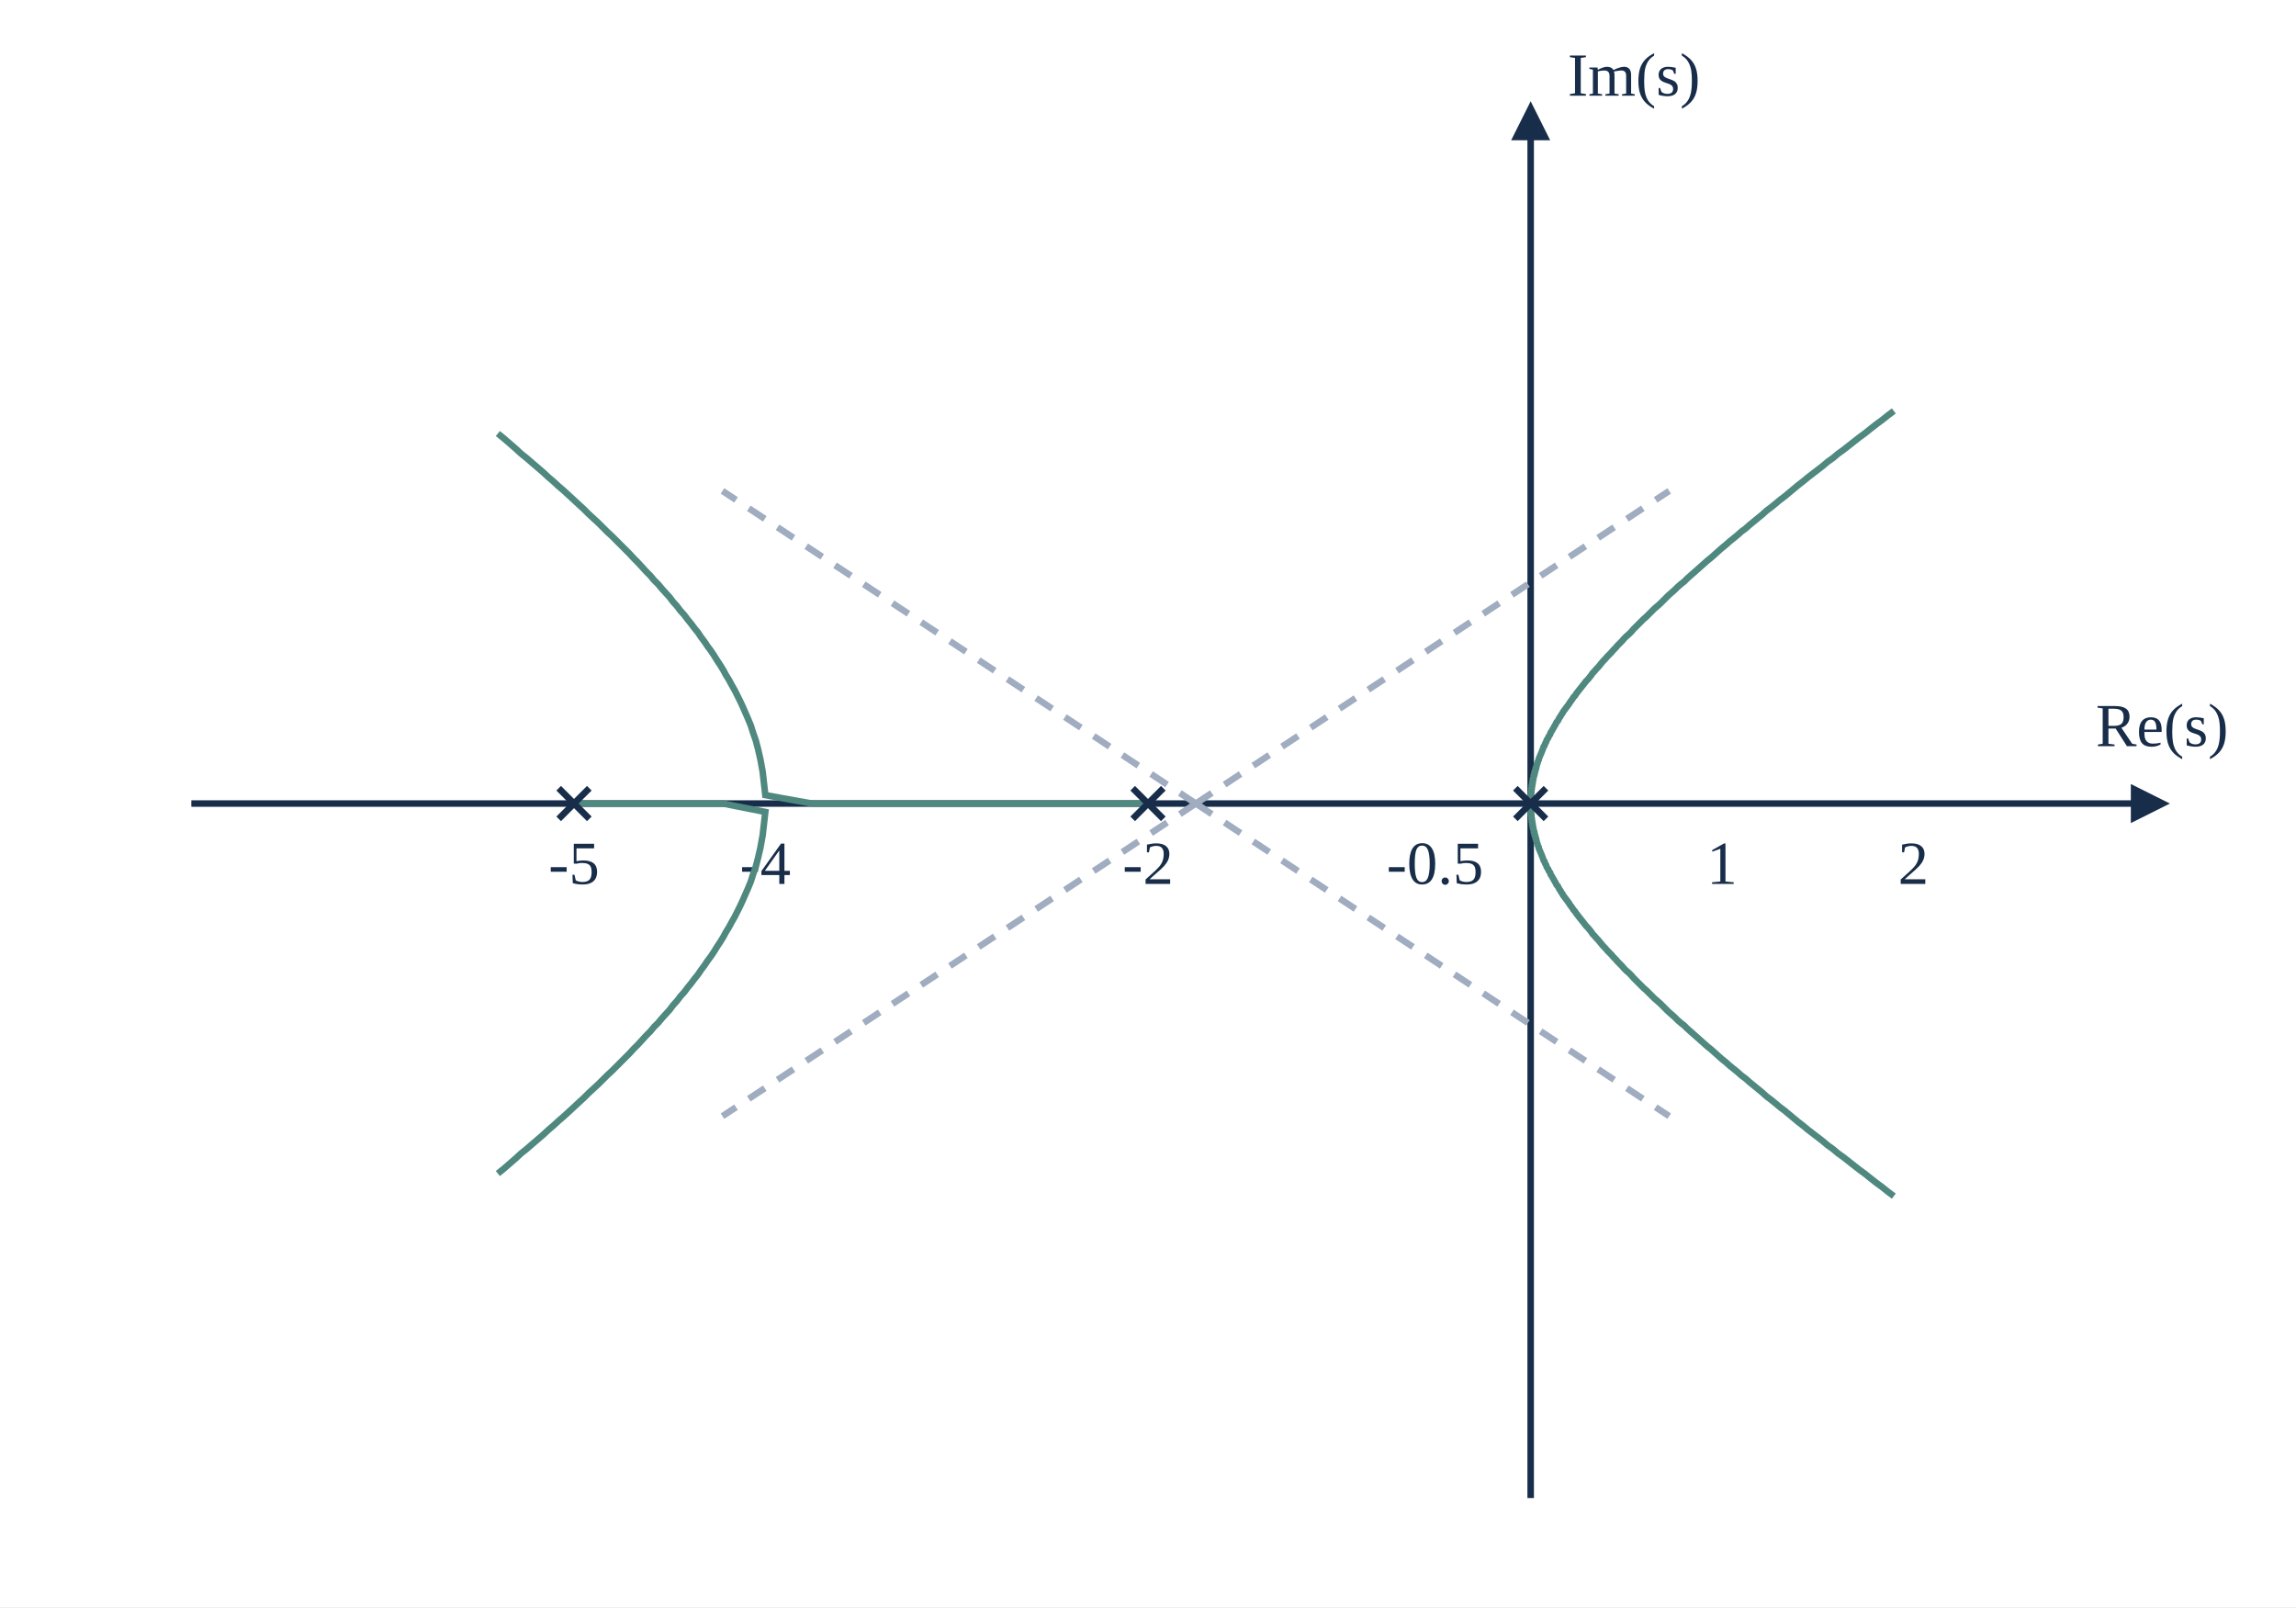
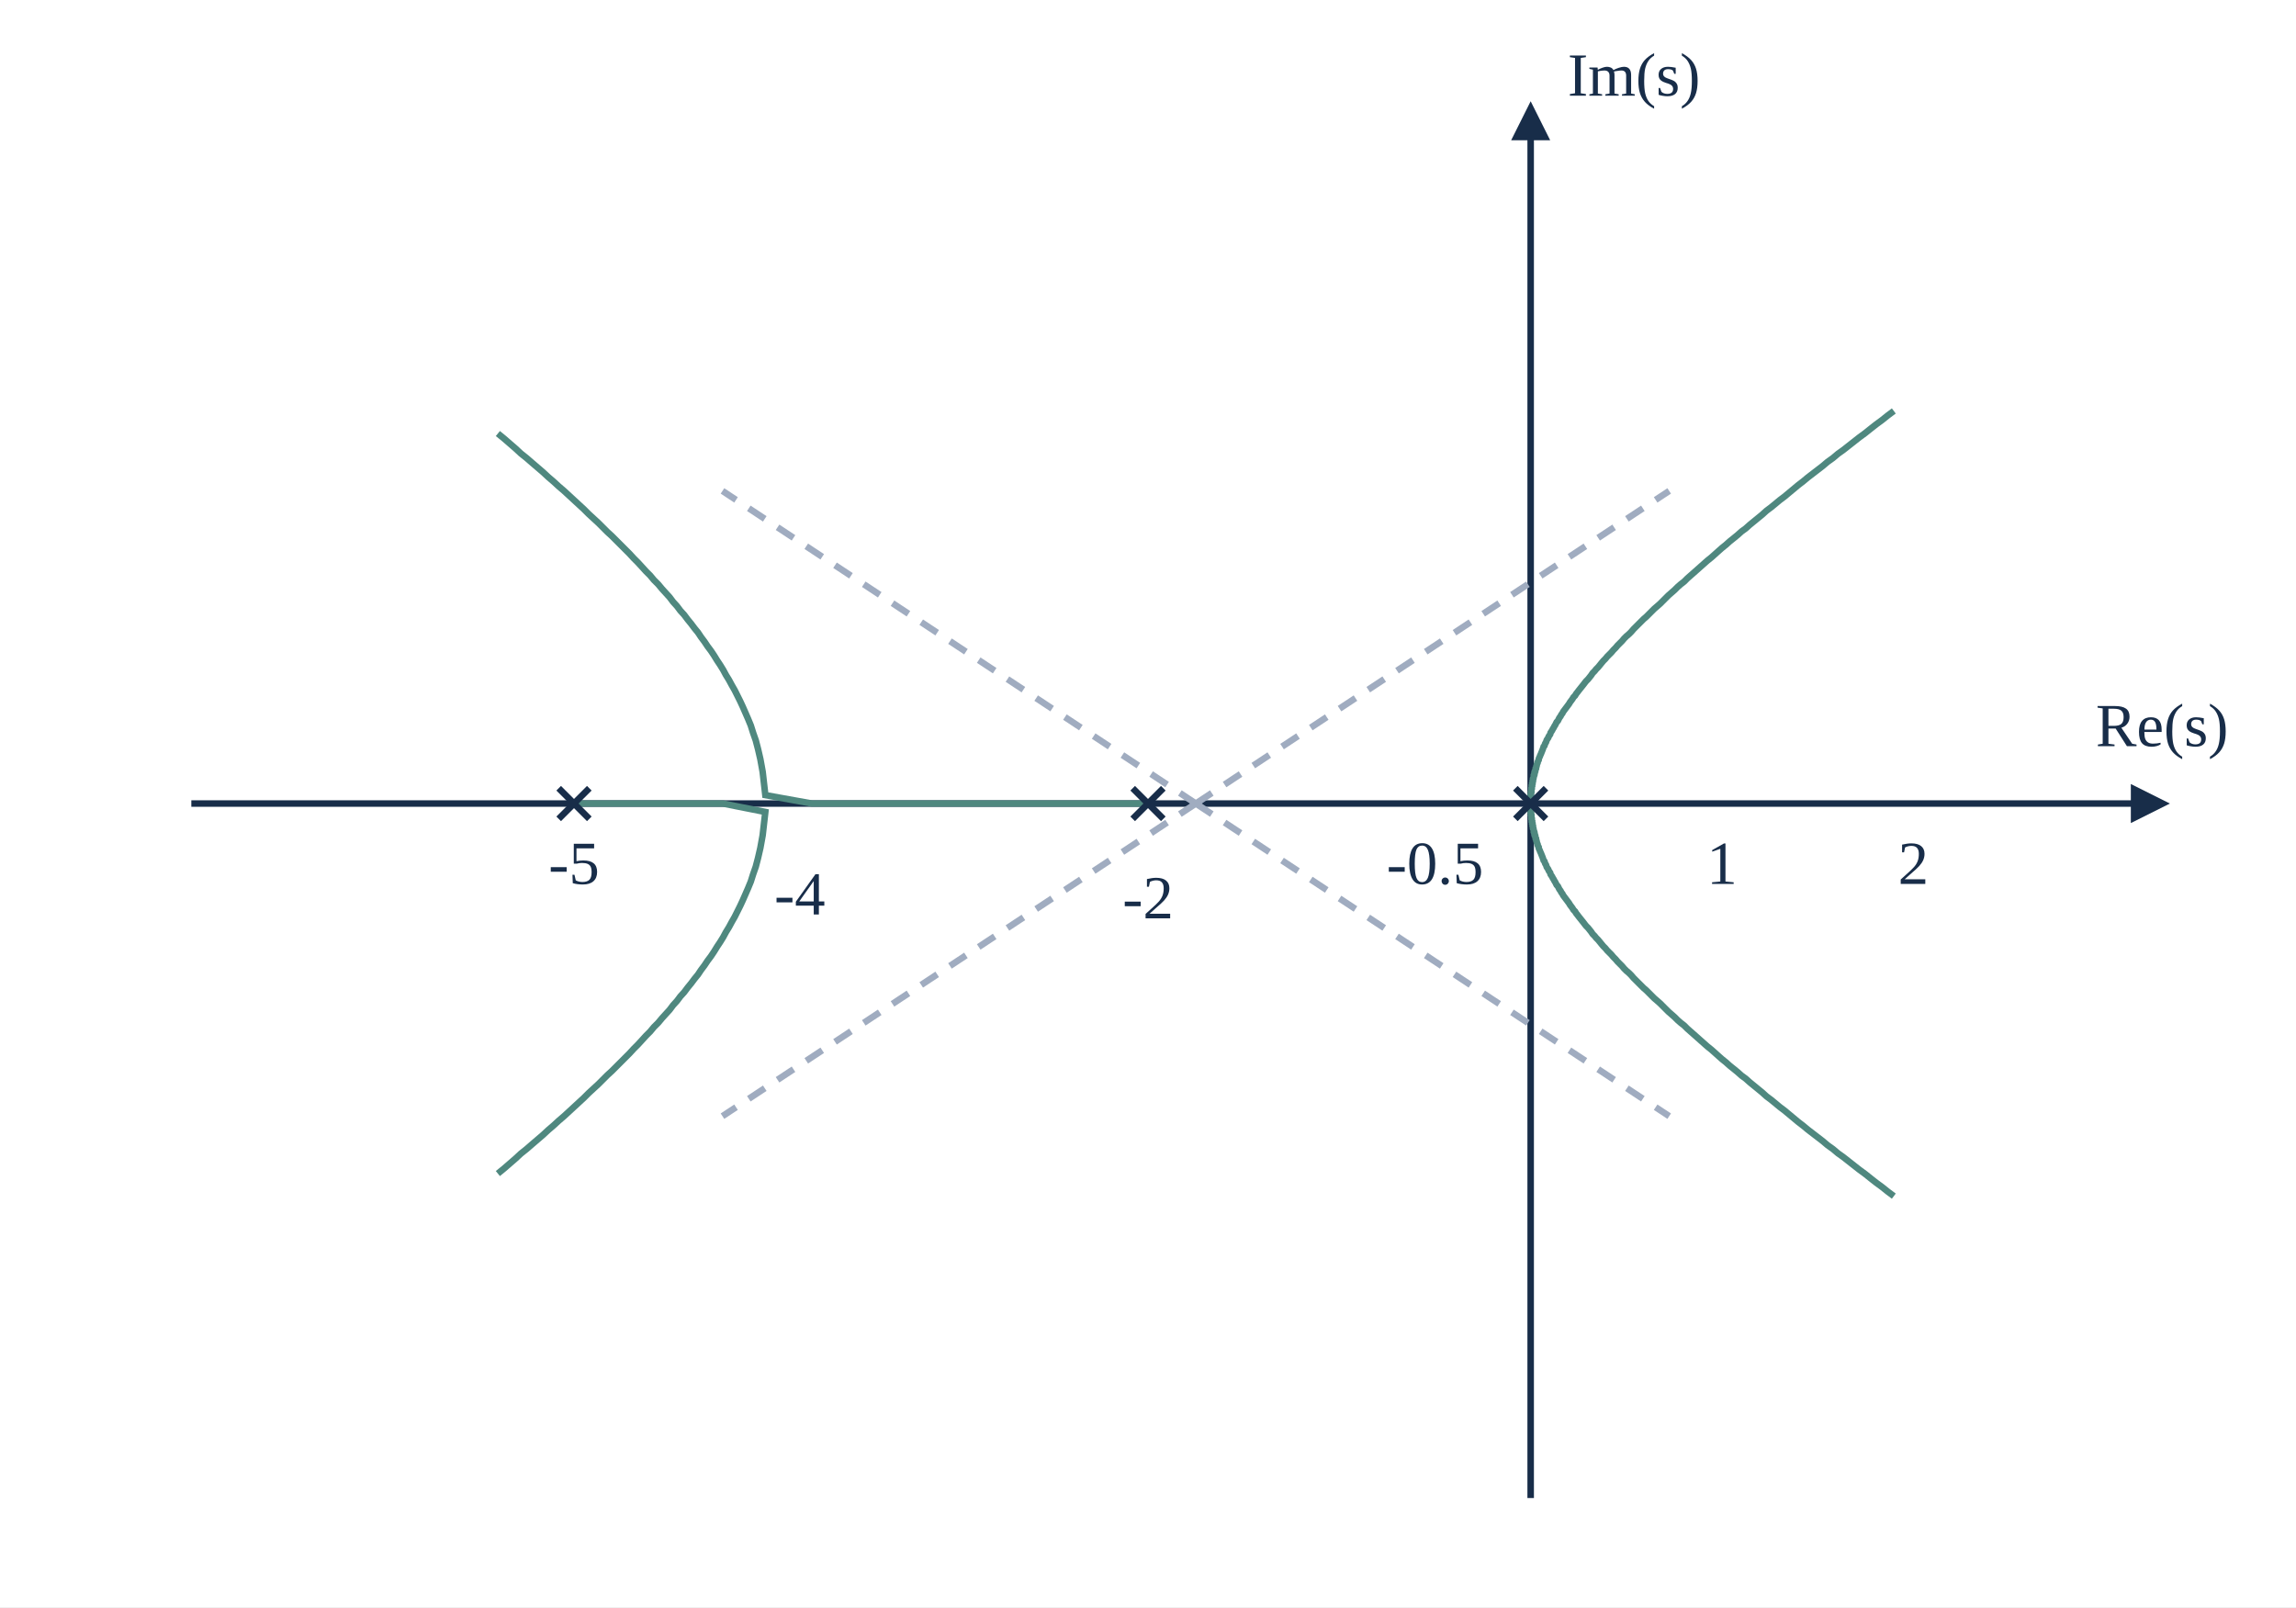
<svg xmlns="http://www.w3.org/2000/svg" width="600" height="420" viewBox="0 0 600 420" role="img">
  <defs>
    <marker id="arrow" viewBox="0 0 10 10" markerWidth="6" markerHeight="6" refX="8" refY="5" orient="auto">
      <path d="M0 0L10 5L0 10z" fill="#182d49" />
    </marker>
  </defs>
  <rect width="100%" height="100%" fill="#fff" />
  <g font-family="&quot;Times New Roman&quot;, &quot;Liberation Serif&quot;, SimSun, &quot;宋体&quot;, &quot;Noto Serif CJK SC&quot;, serif" font-size="16" fill="#182d49">
    <path d="M50 210H565.0" fill="none" stroke="#182d49" stroke-width="1.7" marker-end="url(#arrow)" />
    <path d="M400 391.5V28.5" fill="none" stroke="#182d49" stroke-width="1.7" marker-end="url(#arrow)" />
    <text x="565" y="195" text-anchor="middle">Re(s)</text>
    <text x="427" y="25" text-anchor="middle">Im(s)</text>
    <text x="150" y="231" text-anchor="middle">-5</text>
-     <text x="200" y="231" text-anchor="middle">-4</text>
-     <text x="300" y="231" text-anchor="middle">-2</text>
+     <text x="209" y="239" text-anchor="middle">-4</text>
+     <text x="300" y="240" text-anchor="middle">-2</text>
    <text x="375.0" y="231" text-anchor="middle">-0.5</text>
    <text x="450" y="231" text-anchor="middle">1</text>
    <text x="500" y="231" text-anchor="middle">2</text>
    <path d="M312.5 210L436.2 128.3" fill="none" stroke="#a0acc0" stroke-width="1.7" stroke-dasharray="5 4" />
    <path d="M312.5 210L188.8 128.3" fill="none" stroke="#a0acc0" stroke-width="1.7" stroke-dasharray="5 4" />
    <path d="M312.5 210L188.8 291.7" fill="none" stroke="#a0acc0" stroke-width="1.7" stroke-dasharray="5 4" />
    <path d="M312.5 210L436.2 291.7" fill="none" stroke="#a0acc0" stroke-width="1.7" stroke-dasharray="5 4" />
    <path d="M400.0 210.0 L400.0 210.0 L400.0 210.0 L400.0 210.0 L400.0 210.0 L400.0 210.0 L400.0 210.0 L400.0 210.0 L400.0 210.0 L400.0 210.0 L400.0 210.0 L400.0 210.0 L400.0 210.0 L400.0 210.0 L400.0 210.0 L400.0 210.0 L400.0 210.0 L400.0 210.0 L400.0 210.0 L400.0 210.0 L400.0 210.0 L400.0 210.0 L400.0 209.9 L400.0 209.9 L400.0 209.9 L400.0 209.9 L400.0 209.9 L400.0 209.9 L400.0 209.9 L400.0 209.9 L400.0 209.9 L400.0 209.9 L400.0 209.9 L400.0 209.9 L400.0 209.9 L400.0 209.9 L400.0 209.9 L400.0 209.9 L400.0 209.9 L400.0 209.9 L400.0 209.9 L400.0 209.9 L400.0 209.9 L400.0 209.9 L400.0 209.9 L400.0 209.9 L400.0 209.9 L400.0 209.9 L400.0 209.9 L400.0 209.9 L400.0 209.9 L400.0 209.9 L400.0 209.9 L400.0 209.9 L400.0 209.9 L400.0 209.9 L400.0 209.9 L400.0 209.9 L400.0 209.9 L400.0 209.9 L400.0 209.9 L400.0 209.9 L400.0 209.9 L400.0 209.9 L400.0 209.9 L400.0 209.9 L400.0 209.9 L400.0 209.9 L400.0 209.9 L400.0 209.9 L400.0 209.9 L400.0 209.9 L400.0 209.9 L400.0 209.9 L400.0 209.9 L400.0 209.9 L400.0 209.8 L400.0 209.8 L400.0 209.8 L400.0 209.8 L400.0 209.8 L400.0 209.8 L400.0 209.8 L400.0 209.8 L400.0 209.8 L400.0 209.8 L400.0 209.8 L400.0 209.8 L400.0 209.8 L400.0 209.8 L400.0 209.8 L400.0 209.8 L400.0 209.8 L400.0 209.8 L400.0 209.8 L400.0 209.8 L400.0 209.8 L400.0 209.8 L400.0 209.8 L400.0 209.8 L400.0 209.8 L400.0 209.8 L400.0 209.7 L400.0 209.7 L400.0 209.7 L400.0 209.7 L400.0 209.7 L400.0 209.7 L400.0 209.7 L400.0 209.7 L400.0 209.7 L400.0 209.7 L400.0 209.7 L400.0 209.7 L400.0 209.7 L400.0 209.7 L400.0 209.7 L400.0 209.7 L400.0 209.6 L400.0 209.6 L400.0 209.6 L400.0 209.6 L400.0 209.6 L400.0 209.6 L400.0 209.6 L400.0 209.6 L400.0 209.6 L400.0 209.6 L400.0 209.6 L400.0 209.6 L400.0 209.6 L400.0 209.5 L400.0 209.5 L400.0 209.5 L400.0 209.5 L400.0 209.5 L400.0 209.5 L400.0 209.5 L400.0 209.5 L400.0 209.5 L400.0 209.5 L400.0 209.4 L400.0 209.4 L400.0 209.4 L400.0 209.4 L400.0 209.4 L400.0 209.4 L400.0 209.4 L400.0 209.4 L400.0 209.3 L400.0 209.3 L400.0 209.3 L400.0 209.3 L400.0 209.3 L400.0 209.3 L400.0 209.3 L400.0 209.2 L400.0 209.2 L400.0 209.2 L400.0 209.2 L400.0 209.2 L400.0 209.2 L400.0 209.1 L400.0 209.1 L400.0 209.1 L400.0 209.1 L400.0 209.1 L400.0 209.1 L400.0 209.0 L400.0 209.0 L400.0 209.0 L400.0 209.0 L400.0 209.0 L400.0 208.9 L400.0 208.9 L400.0 208.9 L400.0 208.9 L400.0 208.8 L400.0 208.8 L400.0 208.8 L400.0 208.8 L400.0 208.8 L400.0 208.7 L400.0 208.7 L400.0 208.7 L400.0 208.6 L400.0 208.6 L400.0 208.6 L400.0 208.6 L400.0 208.5 L400.0 208.5 L400.0 208.5 L400.0 208.4 L400.0 208.4 L400.0 208.4 L400.0 208.3 L400.0 208.3 L400.0 208.3 L400.0 208.2 L400.1 208.2 L400.1 208.2 L400.1 208.1 L400.1 208.1 L400.1 208.1 L400.1 208.0 L400.1 208.0 L400.1 207.9 L400.1 207.9 L400.1 207.8 L400.1 207.8 L400.1 207.8 L400.1 207.7 L400.1 207.7 L400.1 207.6 L400.1 207.6 L400.1 207.5 L400.1 207.5 L400.1 207.4 L400.1 207.4 L400.1 207.3 L400.1 207.3 L400.1 207.2 L400.1 207.1 L400.1 207.1 L400.1 207.0 L400.1 207.0 L400.2 206.9 L400.2 206.8 L400.2 206.8 L400.2 206.7 L400.2 206.6 L400.2 206.6 L400.2 206.5 L400.2 206.4 L400.2 206.4 L400.2 206.3 L400.2 206.2 L400.2 206.1 L400.2 206.1 L400.3 206.0 L400.3 205.9 L400.3 205.8 L400.3 205.7 L400.3 205.6 L400.3 205.6 L400.3 205.5 L400.3 205.4 L400.4 205.3 L400.4 205.2 L400.4 205.1 L400.4 205.0 L400.4 204.9 L400.4 204.8 L400.5 204.7 L400.5 204.6 L400.5 204.5 L400.5 204.4 L400.5 204.2 L400.6 204.1 L400.6 204.0 L400.6 203.9 L400.6 203.8 L400.6 203.6 L400.7 203.5 L400.7 203.4 L400.7 203.3 L400.8 203.1 L400.8 203.0 L400.8 202.8 L400.8 202.7 L400.9 202.6 L400.9 202.4 L401.0 202.3 L401.0 202.1 L401.0 201.9 L401.1 201.8 L401.1 201.6 L401.2 201.5 L401.2 201.3 L401.3 201.1 L401.3 200.9 L401.4 200.8 L401.4 200.6 L401.5 200.4 L401.5 200.2 L401.6 200.0 L401.6 199.8 L401.7 199.6 L401.8 199.4 L401.8 199.2 L401.9 199.0 L402.0 198.8 L402.1 198.6 L402.1 198.4 L402.2 198.1 L402.3 197.9 L402.4 197.7 L402.5 197.4 L402.6 197.2 L402.7 197.0 L402.8 196.7 L402.9 196.5 L403.0 196.2 L403.1 196.0 L403.2 195.7 L403.3 195.4 L403.4 195.1 L403.6 194.9 L403.7 194.6 L403.8 194.3 L404.0 194.0 L404.1 193.7 L404.2 193.4 L404.4 193.1 L404.6 192.8 L404.7 192.5 L404.9 192.2 L405.1 191.9 L405.2 191.5 L405.4 191.2 L405.6 190.9 L405.8 190.5 L406.0 190.2 L406.2 189.8 L406.4 189.5 L406.6 189.1 L406.8 188.7 L407.1 188.4 L407.3 188.0 L407.5 187.6 L407.8 187.2 L408.0 186.8 L408.3 186.4 L408.5 186.0 L408.8 185.6 L409.1 185.2 L409.4 184.8 L409.7 184.4 L410.0 184.0 L410.3 183.5 L410.6 183.1 L410.9 182.7 L411.2 182.2 L411.6 181.8 L411.9 181.3 L412.3 180.8 L412.6 180.4 L413.0 179.9 L413.4 179.4 L413.8 178.9 L414.1 178.5 L414.5 178.0 L415.0 177.5 L415.4 177.0 L415.8 176.5 L416.2 175.9 L416.7 175.4 L417.1 174.9 L417.6 174.4 L418.1 173.8 L418.5 173.3 L419.0 172.7 L419.5 172.2 L420.0 171.6 L420.6 171.0 L421.1 170.5 L421.6 169.9 L422.2 169.3 L422.7 168.7 L423.3 168.1 L423.9 167.5 L424.4 166.9 L425.0 166.3 L425.7 165.7 L426.3 165.1 L426.9 164.4 L427.5 163.8 L428.2 163.1 L428.8 162.5 L429.5 161.8 L430.2 161.2 L430.9 160.5 L431.6 159.8 L432.3 159.1 L433.0 158.5 L433.8 157.8 L434.5 157.1 L435.3 156.3 L436.0 155.6 L436.8 154.9 L437.6 154.2 L438.4 153.4 L439.2 152.7 L440.1 152.0 L440.9 151.2 L441.8 150.4 L442.6 149.7 L443.5 148.9 L444.4 148.1 L445.3 147.3 L446.2 146.5 L447.2 145.7 L448.1 144.9 L449.1 144.0 L450.0 143.2 L451.0 142.4 L452.0 141.5 L453.0 140.7 L454.1 139.8 L455.1 138.9 L456.2 138.1 L457.2 137.2 L458.3 136.3 L459.4 135.4 L460.5 134.5 L461.6 133.5 L462.8 132.6 L463.9 131.7 L465.1 130.7 L466.3 129.8 L467.5 128.8 L468.7 127.8 L469.9 126.8 L471.2 125.8 L472.4 124.8 L473.7 123.8 L475.0 122.8 L476.3 121.8 L477.6 120.7 L479.0 119.7 L480.3 118.6 L481.7 117.6 L483.1 116.5 L484.5 115.4 L485.9 114.3 L487.4 113.2 L488.9 112.0 L490.3 110.9 L491.8 109.8 L493.3 108.6 L494.9 107.4" fill="none" stroke="#4f887f" stroke-width="1.7" />
    <path d="M400.0 210.0 L400.0 210.0 L400.0 210.0 L400.0 210.0 L400.0 210.0 L400.0 210.0 L400.0 210.0 L400.0 210.0 L400.0 210.0 L400.0 210.0 L400.0 210.0 L400.0 210.0 L400.0 210.0 L400.0 210.0 L400.0 210.0 L400.0 210.0 L400.0 210.0 L400.0 210.0 L400.0 210.0 L400.0 210.0 L400.0 210.0 L400.0 210.0 L400.0 210.1 L400.0 210.1 L400.0 210.1 L400.0 210.1 L400.0 210.1 L400.0 210.1 L400.0 210.1 L400.0 210.1 L400.0 210.1 L400.0 210.1 L400.0 210.1 L400.0 210.1 L400.0 210.1 L400.0 210.1 L400.0 210.1 L400.0 210.1 L400.0 210.1 L400.0 210.1 L400.0 210.1 L400.0 210.1 L400.0 210.1 L400.0 210.1 L400.0 210.1 L400.0 210.1 L400.0 210.1 L400.0 210.1 L400.0 210.1 L400.0 210.1 L400.0 210.1 L400.0 210.1 L400.0 210.1 L400.0 210.1 L400.0 210.1 L400.0 210.1 L400.0 210.1 L400.0 210.1 L400.0 210.1 L400.0 210.1 L400.0 210.1 L400.0 210.1 L400.0 210.1 L400.0 210.1 L400.0 210.1 L400.0 210.1 L400.0 210.1 L400.0 210.1 L400.0 210.1 L400.0 210.1 L400.0 210.1 L400.0 210.1 L400.0 210.1 L400.0 210.1 L400.0 210.1 L400.0 210.1 L400.0 210.2 L400.0 210.2 L400.0 210.2 L400.0 210.2 L400.0 210.2 L400.0 210.2 L400.0 210.2 L400.0 210.2 L400.0 210.2 L400.0 210.2 L400.0 210.2 L400.0 210.2 L400.0 210.2 L400.0 210.2 L400.0 210.2 L400.0 210.2 L400.0 210.2 L400.0 210.2 L400.0 210.2 L400.0 210.2 L400.0 210.2 L400.0 210.2 L400.0 210.2 L400.0 210.2 L400.0 210.2 L400.0 210.2 L400.0 210.3 L400.0 210.3 L400.0 210.3 L400.0 210.3 L400.0 210.3 L400.0 210.3 L400.0 210.3 L400.0 210.3 L400.0 210.3 L400.0 210.3 L400.0 210.3 L400.0 210.3 L400.0 210.3 L400.0 210.3 L400.0 210.3 L400.0 210.3 L400.0 210.4 L400.0 210.4 L400.0 210.4 L400.0 210.4 L400.0 210.4 L400.0 210.4 L400.0 210.4 L400.0 210.4 L400.0 210.4 L400.0 210.4 L400.0 210.4 L400.0 210.4 L400.0 210.4 L400.0 210.5 L400.0 210.5 L400.0 210.5 L400.0 210.5 L400.0 210.5 L400.0 210.5 L400.0 210.5 L400.0 210.5 L400.0 210.5 L400.0 210.5 L400.0 210.6 L400.0 210.6 L400.0 210.6 L400.0 210.6 L400.0 210.6 L400.0 210.6 L400.0 210.6 L400.0 210.6 L400.0 210.7 L400.0 210.7 L400.0 210.7 L400.0 210.7 L400.0 210.7 L400.0 210.7 L400.0 210.7 L400.0 210.8 L400.0 210.8 L400.0 210.8 L400.0 210.8 L400.0 210.8 L400.0 210.8 L400.0 210.9 L400.0 210.9 L400.0 210.9 L400.0 210.9 L400.0 210.9 L400.0 210.9 L400.0 211.0 L400.0 211.0 L400.0 211.0 L400.0 211.0 L400.0 211.0 L400.0 211.1 L400.0 211.1 L400.0 211.1 L400.0 211.1 L400.0 211.2 L400.0 211.2 L400.0 211.2 L400.0 211.2 L400.0 211.2 L400.0 211.3 L400.0 211.3 L400.0 211.3 L400.0 211.4 L400.0 211.4 L400.0 211.4 L400.0 211.4 L400.0 211.5 L400.0 211.5 L400.0 211.5 L400.0 211.6 L400.0 211.6 L400.0 211.6 L400.0 211.7 L400.0 211.7 L400.0 211.7 L400.0 211.8 L400.1 211.8 L400.1 211.8 L400.1 211.9 L400.1 211.9 L400.1 211.9 L400.1 212.0 L400.1 212.0 L400.1 212.1 L400.1 212.1 L400.1 212.2 L400.1 212.2 L400.1 212.2 L400.1 212.3 L400.1 212.3 L400.1 212.4 L400.1 212.4 L400.1 212.5 L400.1 212.5 L400.1 212.6 L400.1 212.6 L400.1 212.7 L400.1 212.7 L400.1 212.8 L400.1 212.9 L400.1 212.9 L400.1 213.0 L400.1 213.0 L400.2 213.1 L400.2 213.2 L400.2 213.2 L400.2 213.3 L400.2 213.4 L400.2 213.4 L400.2 213.5 L400.2 213.6 L400.2 213.6 L400.2 213.7 L400.2 213.8 L400.2 213.9 L400.2 213.9 L400.3 214.0 L400.3 214.1 L400.3 214.2 L400.3 214.3 L400.3 214.4 L400.3 214.4 L400.3 214.5 L400.3 214.6 L400.4 214.7 L400.4 214.8 L400.4 214.9 L400.4 215.0 L400.4 215.1 L400.4 215.2 L400.5 215.3 L400.5 215.4 L400.5 215.5 L400.5 215.6 L400.5 215.8 L400.6 215.9 L400.6 216.0 L400.6 216.1 L400.6 216.2 L400.6 216.4 L400.7 216.5 L400.7 216.6 L400.7 216.7 L400.8 216.9 L400.8 217.0 L400.8 217.2 L400.8 217.3 L400.9 217.4 L400.9 217.6 L401.0 217.7 L401.0 217.9 L401.0 218.1 L401.1 218.2 L401.1 218.4 L401.2 218.5 L401.2 218.7 L401.3 218.9 L401.3 219.1 L401.4 219.2 L401.4 219.4 L401.5 219.6 L401.5 219.8 L401.6 220.0 L401.6 220.2 L401.7 220.4 L401.8 220.6 L401.8 220.8 L401.9 221.0 L402.0 221.2 L402.1 221.4 L402.1 221.6 L402.2 221.9 L402.3 222.1 L402.4 222.3 L402.5 222.6 L402.6 222.8 L402.7 223.0 L402.8 223.3 L402.9 223.5 L403.0 223.8 L403.1 224.0 L403.2 224.3 L403.3 224.6 L403.4 224.9 L403.6 225.1 L403.7 225.4 L403.8 225.7 L404.0 226.0 L404.1 226.3 L404.2 226.6 L404.4 226.9 L404.6 227.2 L404.7 227.5 L404.9 227.8 L405.1 228.1 L405.2 228.5 L405.4 228.8 L405.6 229.1 L405.8 229.5 L406.0 229.8 L406.2 230.2 L406.4 230.5 L406.6 230.9 L406.8 231.3 L407.1 231.6 L407.3 232.0 L407.5 232.4 L407.8 232.8 L408.0 233.2 L408.3 233.6 L408.5 234.0 L408.8 234.4 L409.1 234.8 L409.4 235.2 L409.7 235.6 L410.0 236.0 L410.3 236.5 L410.6 236.9 L410.9 237.3 L411.2 237.8 L411.6 238.2 L411.9 238.7 L412.3 239.2 L412.6 239.6 L413.0 240.1 L413.4 240.6 L413.8 241.1 L414.1 241.5 L414.5 242.0 L415.0 242.5 L415.4 243.0 L415.8 243.5 L416.2 244.1 L416.7 244.6 L417.1 245.1 L417.6 245.6 L418.1 246.2 L418.5 246.7 L419.0 247.3 L419.5 247.8 L420.0 248.4 L420.6 249.0 L421.1 249.5 L421.6 250.1 L422.2 250.7 L422.7 251.3 L423.3 251.9 L423.9 252.5 L424.4 253.1 L425.0 253.7 L425.7 254.3 L426.3 254.9 L426.9 255.6 L427.5 256.2 L428.2 256.9 L428.8 257.5 L429.5 258.2 L430.2 258.8 L430.9 259.5 L431.6 260.2 L432.3 260.9 L433.0 261.5 L433.8 262.2 L434.5 262.9 L435.3 263.7 L436.0 264.4 L436.8 265.1 L437.6 265.8 L438.4 266.6 L439.2 267.3 L440.1 268.0 L440.9 268.8 L441.8 269.6 L442.6 270.3 L443.5 271.1 L444.4 271.9 L445.3 272.7 L446.2 273.5 L447.2 274.3 L448.1 275.1 L449.1 276.0 L450.0 276.8 L451.0 277.6 L452.0 278.5 L453.0 279.3 L454.1 280.2 L455.1 281.1 L456.2 281.9 L457.2 282.8 L458.3 283.7 L459.4 284.6 L460.5 285.5 L461.6 286.5 L462.8 287.4 L463.9 288.3 L465.1 289.3 L466.3 290.2 L467.5 291.2 L468.7 292.2 L469.9 293.2 L471.2 294.2 L472.4 295.2 L473.7 296.2 L475.0 297.2 L476.3 298.2 L477.6 299.3 L479.0 300.3 L480.3 301.4 L481.7 302.4 L483.1 303.5 L484.5 304.6 L485.9 305.7 L487.4 306.8 L488.9 308.0 L490.3 309.1 L491.8 310.2 L493.3 311.4 L494.9 312.6" fill="none" stroke="#4f887f" stroke-width="1.7" />
    <path d="M300.0 210.0 L300.0 210.0 L300.0 210.0 L300.0 210.0 L300.0 210.0 L300.0 210.0 L300.0 210.0 L300.0 210.0 L300.0 210.0 L300.0 210.0 L300.0 210.0 L300.0 210.0 L300.0 210.0 L300.0 210.0 L300.0 210.0 L300.0 210.0 L300.0 210.0 L300.0 210.0 L300.0 210.0 L300.0 210.0 L300.0 210.0 L300.0 210.0 L300.0 210.0 L300.0 210.0 L300.0 210.0 L300.0 210.0 L300.0 210.0 L300.0 210.0 L300.0 210.0 L300.0 210.0 L300.0 210.0 L300.0 210.0 L300.0 210.0 L300.0 210.0 L300.0 210.0 L300.0 210.0 L300.0 210.0 L300.0 210.0 L300.0 210.0 L300.0 210.0 L300.0 210.0 L300.0 210.0 L300.0 210.0 L300.0 210.0 L300.0 210.0 L300.0 210.0 L300.0 210.0 L300.0 210.0 L300.0 210.0 L300.0 210.0 L300.0 210.0 L300.0 210.0 L300.0 210.0 L300.0 210.0 L300.0 210.0 L300.0 210.0 L300.0 210.0 L300.0 210.0 L300.0 210.0 L300.0 210.0 L300.0 210.0 L300.0 210.0 L300.0 210.0 L300.0 210.0 L300.0 210.0 L300.0 210.0 L300.0 210.0 L300.0 210.0 L300.0 210.0 L300.0 210.0 L300.0 210.0 L300.0 210.0 L300.0 210.0 L300.0 210.0 L300.0 210.0 L300.0 210.0 L300.0 210.0 L300.0 210.0 L300.0 210.0 L300.0 210.0 L300.0 210.0 L300.0 210.0 L300.0 210.0 L300.0 210.0 L300.0 210.0 L300.0 210.0 L300.0 210.0 L300.0 210.0 L300.0 210.0 L300.0 210.0 L300.0 210.0 L300.0 210.0 L300.0 210.0 L300.0 210.0 L300.0 210.0 L300.0 210.0 L300.0 210.0 L300.0 210.0 L300.0 210.0 L300.0 210.0 L300.0 210.0 L300.0 210.0 L300.0 210.0 L300.0 210.0 L300.0 210.0 L300.0 210.0 L300.0 210.0 L300.0 210.0 L300.0 210.0 L300.0 210.0 L300.0 210.0 L300.0 210.0 L300.0 210.0 L300.0 210.0 L300.0 210.0 L300.0 210.0 L300.0 210.0 L300.0 210.0 L300.0 210.0 L300.0 210.0 L300.0 210.0 L300.0 210.0 L300.0 210.0 L300.0 210.0 L300.0 210.0 L300.0 210.0 L300.0 210.0 L300.0 210.0 L300.0 210.0 L300.0 210.0 L300.0 210.0 L300.0 210.0 L300.0 210.0 L300.0 210.0 L300.0 210.0 L300.0 210.0 L300.0 210.0 L300.0 210.0 L300.0 210.0 L300.0 210.0 L300.0 210.0 L300.0 210.0 L300.0 210.0 L300.0 210.0 L300.0 210.0 L300.0 210.0 L300.0 210.0 L300.0 210.0 L300.0 210.0 L300.0 210.0 L300.0 210.0 L300.0 210.0 L300.0 210.0 L300.0 210.0 L300.0 210.0 L300.0 210.0 L300.0 210.0 L300.0 210.0 L300.0 210.0 L300.0 210.0 L300.0 210.0 L300.0 210.0 L300.0 210.0 L300.0 210.0 L300.0 210.0 L300.0 210.0 L300.0 210.0 L300.0 210.0 L300.0 210.0 L300.0 210.0 L300.0 210.0 L300.0 210.0 L300.0 210.0 L300.0 210.0 L300.0 210.0 L300.0 210.0 L300.0 210.0 L299.9 210.0 L299.9 210.0 L299.9 210.0 L299.9 210.0 L299.9 210.0 L299.9 210.0 L299.9 210.0 L299.9 210.0 L299.9 210.0 L299.9 210.0 L299.9 210.0 L299.9 210.0 L299.9 210.0 L299.9 210.0 L299.9 210.0 L299.9 210.0 L299.9 210.0 L299.9 210.0 L299.9 210.0 L299.9 210.0 L299.9 210.0 L299.9 210.0 L299.9 210.0 L299.9 210.0 L299.9 210.0 L299.9 210.0 L299.9 210.0 L299.8 210.0 L299.8 210.0 L299.8 210.0 L299.8 210.0 L299.8 210.0 L299.8 210.0 L299.8 210.0 L299.8 210.0 L299.8 210.0 L299.8 210.0 L299.8 210.0 L299.8 210.0 L299.8 210.0 L299.7 210.0 L299.7 210.0 L299.7 210.0 L299.7 210.0 L299.7 210.0 L299.7 210.0 L299.7 210.0 L299.7 210.0 L299.6 210.0 L299.6 210.0 L299.6 210.0 L299.6 210.0 L299.6 210.0 L299.6 210.0 L299.6 210.0 L299.5 210.0 L299.5 210.0 L299.5 210.0 L299.5 210.0 L299.5 210.0 L299.4 210.0 L299.4 210.0 L299.4 210.0 L299.4 210.0 L299.3 210.0 L299.3 210.0 L299.3 210.0 L299.2 210.0 L299.2 210.0 L299.2 210.0 L299.2 210.0 L299.1 210.0 L299.1 210.0 L299.0 210.0 L299.0 210.0 L299.0 210.0 L298.9 210.0 L298.9 210.0 L298.8 210.0 L298.8 210.0 L298.7 210.0 L298.7 210.0 L298.6 210.0 L298.6 210.0 L298.5 210.0 L298.5 210.0 L298.4 210.0 L298.3 210.0 L298.3 210.0 L298.2 210.0 L298.1 210.0 L298.0 210.0 L298.0 210.0 L297.9 210.0 L297.8 210.0 L297.7 210.0 L297.6 210.0 L297.5 210.0 L297.4 210.0 L297.3 210.0 L297.2 210.0 L297.1 210.0 L297.0 210.0 L296.9 210.0 L296.7 210.0 L296.6 210.0 L296.5 210.0 L296.3 210.0 L296.2 210.0 L296.1 210.0 L295.9 210.0 L295.7 210.0 L295.6 210.0 L295.4 210.0 L295.2 210.0 L295.0 210.0 L294.8 210.0 L294.6 210.0 L294.4 210.0 L294.2 210.0 L294.0 210.0 L293.8 210.0 L293.5 210.0 L293.3 210.0 L293.0 210.0 L292.8 210.0 L292.5 210.0 L292.2 210.0 L291.9 210.0 L291.6 210.0 L291.3 210.0 L291.0 210.0 L290.6 210.0 L290.3 210.0 L289.9 210.0 L289.6 210.0 L289.2 210.0 L288.8 210.0 L288.4 210.0 L287.9 210.0 L287.5 210.0 L287.0 210.0 L286.6 210.0 L286.1 210.0 L285.6 210.0 L285.1 210.0 L284.5 210.0 L284.0 210.0 L283.4 210.0 L282.8 210.0 L282.2 210.0 L281.6 210.0 L281.0 210.0 L280.3 210.0 L279.6 210.0 L278.9 210.0 L278.2 210.0 L277.4 210.0 L276.6 210.0 L275.8 210.0 L275.0 210.0 L274.2 210.0 L273.3 210.0 L272.4 210.0 L271.4 210.0 L270.5 210.0 L269.5 210.0 L268.4 210.0 L267.3 210.0 L266.2 210.0 L265.1 210.0 L263.9 210.0 L262.7 210.0 L261.4 210.0 L260.1 210.0 L258.8 210.0 L257.4 210.0 L255.9 210.0 L254.4 210.0 L252.8 210.0 L251.2 210.0 L249.4 210.0 L247.6 210.0 L245.8 210.0 L243.8 210.0 L241.7 210.0 L239.5 210.0 L237.2 210.0 L234.7 210.0 L232.0 210.0 L229.0 210.0 L225.8 210.0 L222.1 210.0 L217.8 210.0 L212.2 210.0 L200.0 207.8 L199.3 201.7 L198.7 198.4 L198.1 195.8 L197.5 193.5 L196.8 191.5 L196.2 189.6 L195.5 187.9 L194.8 186.3 L194.1 184.7 L193.4 183.2 L192.7 181.8 L192.0 180.4 L191.2 179.0 L190.5 177.7 L189.7 176.4 L189.0 175.1 L188.2 173.8 L187.4 172.6 L186.6 171.3 L185.8 170.1 L184.9 168.9 L184.1 167.7 L183.2 166.5 L182.4 165.3 L181.5 164.2 L180.6 163.0 L179.7 161.9 L178.8 160.7 L177.8 159.6 L176.9 158.4 L175.9 157.3 L175.0 156.1 L174.0 155.0 L173.0 153.9 L172.0 152.7 L170.9 151.6 L169.9 150.4 L168.8 149.3 L167.8 148.2 L166.7 147.0 L165.6 145.9 L164.5 144.7 L163.4 143.6 L162.2 142.4 L161.1 141.3 L159.9 140.1 L158.7 139.0 L157.5 137.8 L156.3 136.6 L155.1 135.5 L153.8 134.3 L152.6 133.1 L151.3 131.9 L150.0 130.7 L148.7 129.5 L147.4 128.3 L146.0 127.1 L144.7 125.9 L143.3 124.7 L141.9 123.4 L140.5 122.2 L139.1 121.0 L137.6 119.7 L136.1 118.5 L134.7 117.2 L133.2 115.9 L131.7 114.6 L130.1 113.3" fill="none" stroke="#4f887f" stroke-width="1.7" />
    <path d="M150.0 210.0 L150.0 210.0 L150.0 210.0 L150.0 210.0 L150.0 210.0 L150.0 210.0 L150.0 210.0 L150.0 210.0 L150.0 210.0 L150.0 210.0 L150.0 210.0 L150.0 210.0 L150.0 210.0 L150.0 210.0 L150.0 210.0 L150.0 210.0 L150.0 210.0 L150.0 210.0 L150.0 210.0 L150.0 210.0 L150.0 210.0 L150.0 210.0 L150.0 210.0 L150.0 210.0 L150.0 210.0 L150.0 210.0 L150.0 210.0 L150.0 210.0 L150.0 210.0 L150.0 210.0 L150.0 210.0 L150.0 210.0 L150.0 210.0 L150.0 210.0 L150.0 210.0 L150.0 210.0 L150.0 210.0 L150.0 210.0 L150.0 210.0 L150.0 210.0 L150.0 210.0 L150.0 210.0 L150.0 210.0 L150.0 210.0 L150.0 210.0 L150.0 210.0 L150.0 210.0 L150.0 210.0 L150.0 210.0 L150.0 210.0 L150.0 210.0 L150.0 210.0 L150.0 210.0 L150.0 210.0 L150.0 210.0 L150.0 210.0 L150.0 210.0 L150.0 210.0 L150.0 210.0 L150.0 210.0 L150.0 210.0 L150.0 210.0 L150.0 210.0 L150.0 210.0 L150.0 210.0 L150.0 210.0 L150.0 210.0 L150.0 210.0 L150.0 210.0 L150.0 210.0 L150.0 210.0 L150.0 210.0 L150.0 210.0 L150.0 210.0 L150.0 210.0 L150.0 210.0 L150.0 210.0 L150.0 210.0 L150.0 210.0 L150.0 210.0 L150.0 210.0 L150.0 210.0 L150.0 210.0 L150.0 210.0 L150.0 210.0 L150.0 210.0 L150.0 210.0 L150.0 210.0 L150.0 210.0 L150.0 210.0 L150.0 210.0 L150.0 210.0 L150.0 210.0 L150.0 210.0 L150.0 210.0 L150.0 210.0 L150.0 210.0 L150.0 210.0 L150.0 210.0 L150.0 210.0 L150.0 210.0 L150.0 210.0 L150.0 210.0 L150.0 210.0 L150.0 210.0 L150.0 210.0 L150.0 210.0 L150.0 210.0 L150.0 210.0 L150.0 210.0 L150.0 210.0 L150.0 210.0 L150.0 210.0 L150.0 210.0 L150.0 210.0 L150.0 210.0 L150.0 210.0 L150.0 210.0 L150.0 210.0 L150.0 210.0 L150.0 210.0 L150.0 210.0 L150.0 210.0 L150.0 210.0 L150.0 210.0 L150.0 210.0 L150.0 210.0 L150.0 210.0 L150.0 210.0 L150.0 210.0 L150.0 210.0 L150.0 210.0 L150.0 210.0 L150.0 210.0 L150.0 210.0 L150.0 210.0 L150.0 210.0 L150.0 210.0 L150.0 210.0 L150.0 210.0 L150.0 210.0 L150.0 210.0 L150.0 210.0 L150.0 210.0 L150.0 210.0 L150.0 210.0 L150.0 210.0 L150.0 210.0 L150.0 210.0 L150.0 210.0 L150.0 210.0 L150.0 210.0 L150.0 210.0 L150.0 210.0 L150.0 210.0 L150.0 210.0 L150.0 210.0 L150.0 210.0 L150.0 210.0 L150.0 210.0 L150.0 210.0 L150.0 210.0 L150.0 210.0 L150.0 210.0 L150.0 210.0 L150.0 210.0 L150.0 210.0 L150.0 210.0 L150.0 210.0 L150.0 210.0 L150.0 210.0 L150.0 210.0 L150.0 210.0 L150.0 210.0 L150.0 210.0 L150.0 210.0 L150.0 210.0 L150.0 210.0 L150.0 210.0 L150.0 210.0 L150.0 210.0 L150.0 210.0 L150.0 210.0 L150.0 210.0 L150.0 210.0 L150.0 210.0 L150.0 210.0 L150.0 210.0 L150.0 210.0 L150.0 210.0 L150.0 210.0 L150.0 210.0 L150.0 210.0 L150.0 210.0 L150.0 210.0 L150.0 210.0 L150.0 210.0 L150.0 210.0 L150.0 210.0 L150.0 210.0 L150.0 210.0 L150.0 210.0 L150.0 210.0 L150.0 210.0 L150.0 210.0 L150.0 210.0 L150.0 210.0 L150.0 210.0 L150.0 210.0 L150.0 210.0 L150.0 210.0 L150.0 210.0 L150.0 210.0 L150.0 210.0 L150.0 210.0 L150.0 210.0 L150.0 210.0 L150.0 210.0 L150.0 210.0 L150.0 210.0 L150.0 210.0 L150.0 210.0 L150.1 210.0 L150.1 210.0 L150.1 210.0 L150.1 210.0 L150.1 210.0 L150.1 210.0 L150.1 210.0 L150.1 210.0 L150.1 210.0 L150.1 210.0 L150.1 210.0 L150.1 210.0 L150.1 210.0 L150.1 210.0 L150.1 210.0 L150.1 210.0 L150.1 210.0 L150.1 210.0 L150.1 210.0 L150.1 210.0 L150.1 210.0 L150.1 210.0 L150.1 210.0 L150.1 210.0 L150.1 210.0 L150.1 210.0 L150.1 210.0 L150.1 210.0 L150.2 210.0 L150.2 210.0 L150.2 210.0 L150.2 210.0 L150.2 210.0 L150.2 210.0 L150.2 210.0 L150.2 210.0 L150.2 210.0 L150.2 210.0 L150.2 210.0 L150.2 210.0 L150.3 210.0 L150.3 210.0 L150.3 210.0 L150.3 210.0 L150.3 210.0 L150.3 210.0 L150.3 210.0 L150.3 210.0 L150.3 210.0 L150.4 210.0 L150.4 210.0 L150.4 210.0 L150.4 210.0 L150.4 210.0 L150.4 210.0 L150.5 210.0 L150.5 210.0 L150.5 210.0 L150.5 210.0 L150.5 210.0 L150.6 210.0 L150.6 210.0 L150.6 210.0 L150.6 210.0 L150.7 210.0 L150.7 210.0 L150.7 210.0 L150.8 210.0 L150.8 210.0 L150.8 210.0 L150.9 210.0 L150.9 210.0 L150.9 210.0 L151.0 210.0 L151.0 210.0 L151.1 210.0 L151.1 210.0 L151.1 210.0 L151.2 210.0 L151.2 210.0 L151.3 210.0 L151.3 210.0 L151.4 210.0 L151.5 210.0 L151.5 210.0 L151.6 210.0 L151.7 210.0 L151.7 210.0 L151.8 210.0 L151.9 210.0 L152.0 210.0 L152.0 210.0 L152.1 210.0 L152.2 210.0 L152.3 210.0 L152.4 210.0 L152.5 210.0 L152.6 210.0 L152.7 210.0 L152.8 210.0 L153.0 210.0 L153.1 210.0 L153.2 210.0 L153.4 210.0 L153.5 210.0 L153.7 210.0 L153.8 210.0 L154.0 210.0 L154.2 210.0 L154.4 210.0 L154.6 210.0 L154.8 210.0 L155.0 210.0 L155.2 210.0 L155.4 210.0 L155.7 210.0 L155.9 210.0 L156.2 210.0 L156.5 210.0 L156.8 210.0 L157.1 210.0 L157.4 210.0 L157.8 210.0 L158.1 210.0 L158.5 210.0 L158.9 210.0 L159.3 210.0 L159.8 210.0 L160.3 210.0 L160.8 210.0 L161.3 210.0 L161.9 210.0 L162.5 210.0 L163.2 210.0 L163.8 210.0 L164.6 210.0 L165.4 210.0 L166.2 210.0 L167.2 210.0 L168.2 210.0 L169.2 210.0 L170.4 210.0 L171.7 210.0 L173.2 210.0 L174.8 210.0 L176.6 210.0 L178.8 210.0 L181.3 210.0 L184.5 210.0 L188.9 210.0 L200.0 212.2 L199.3 218.3 L198.7 221.6 L198.1 224.2 L197.5 226.5 L196.8 228.5 L196.2 230.4 L195.5 232.1 L194.8 233.7 L194.1 235.3 L193.4 236.8 L192.7 238.2 L192.0 239.6 L191.2 241.0 L190.5 242.3 L189.7 243.6 L189.0 244.9 L188.2 246.2 L187.4 247.4 L186.6 248.7 L185.8 249.9 L184.9 251.1 L184.1 252.3 L183.2 253.5 L182.4 254.7 L181.5 255.8 L180.6 257.0 L179.7 258.1 L178.8 259.3 L177.8 260.4 L176.9 261.6 L175.9 262.7 L175.0 263.9 L174.0 265.0 L173.0 266.1 L172.0 267.3 L170.9 268.4 L169.9 269.6 L168.8 270.7 L167.8 271.8 L166.7 273.0 L165.6 274.1 L164.5 275.3 L163.4 276.4 L162.2 277.6 L161.1 278.7 L159.9 279.9 L158.7 281.0 L157.5 282.2 L156.3 283.4 L155.1 284.5 L153.8 285.7 L152.6 286.9 L151.3 288.1 L150.0 289.3 L148.7 290.5 L147.4 291.7 L146.0 292.9 L144.7 294.1 L143.3 295.3 L141.9 296.6 L140.5 297.8 L139.1 299.0 L137.6 300.3 L136.1 301.5 L134.7 302.8 L133.2 304.1 L131.7 305.4 L130.1 306.7" fill="none" stroke="#4f887f" stroke-width="1.7" />
    <path d="M146 206l8 8 M146 214l8 -8" fill="none" stroke="#182d49" stroke-width="1.7" />
    <path d="M296 206l8 8 M296 214l8 -8" fill="none" stroke="#182d49" stroke-width="1.7" />
    <path d="M396 206l8 8 M396 214l8 -8" fill="none" stroke="#182d49" stroke-width="1.7" />
  </g>
</svg>
